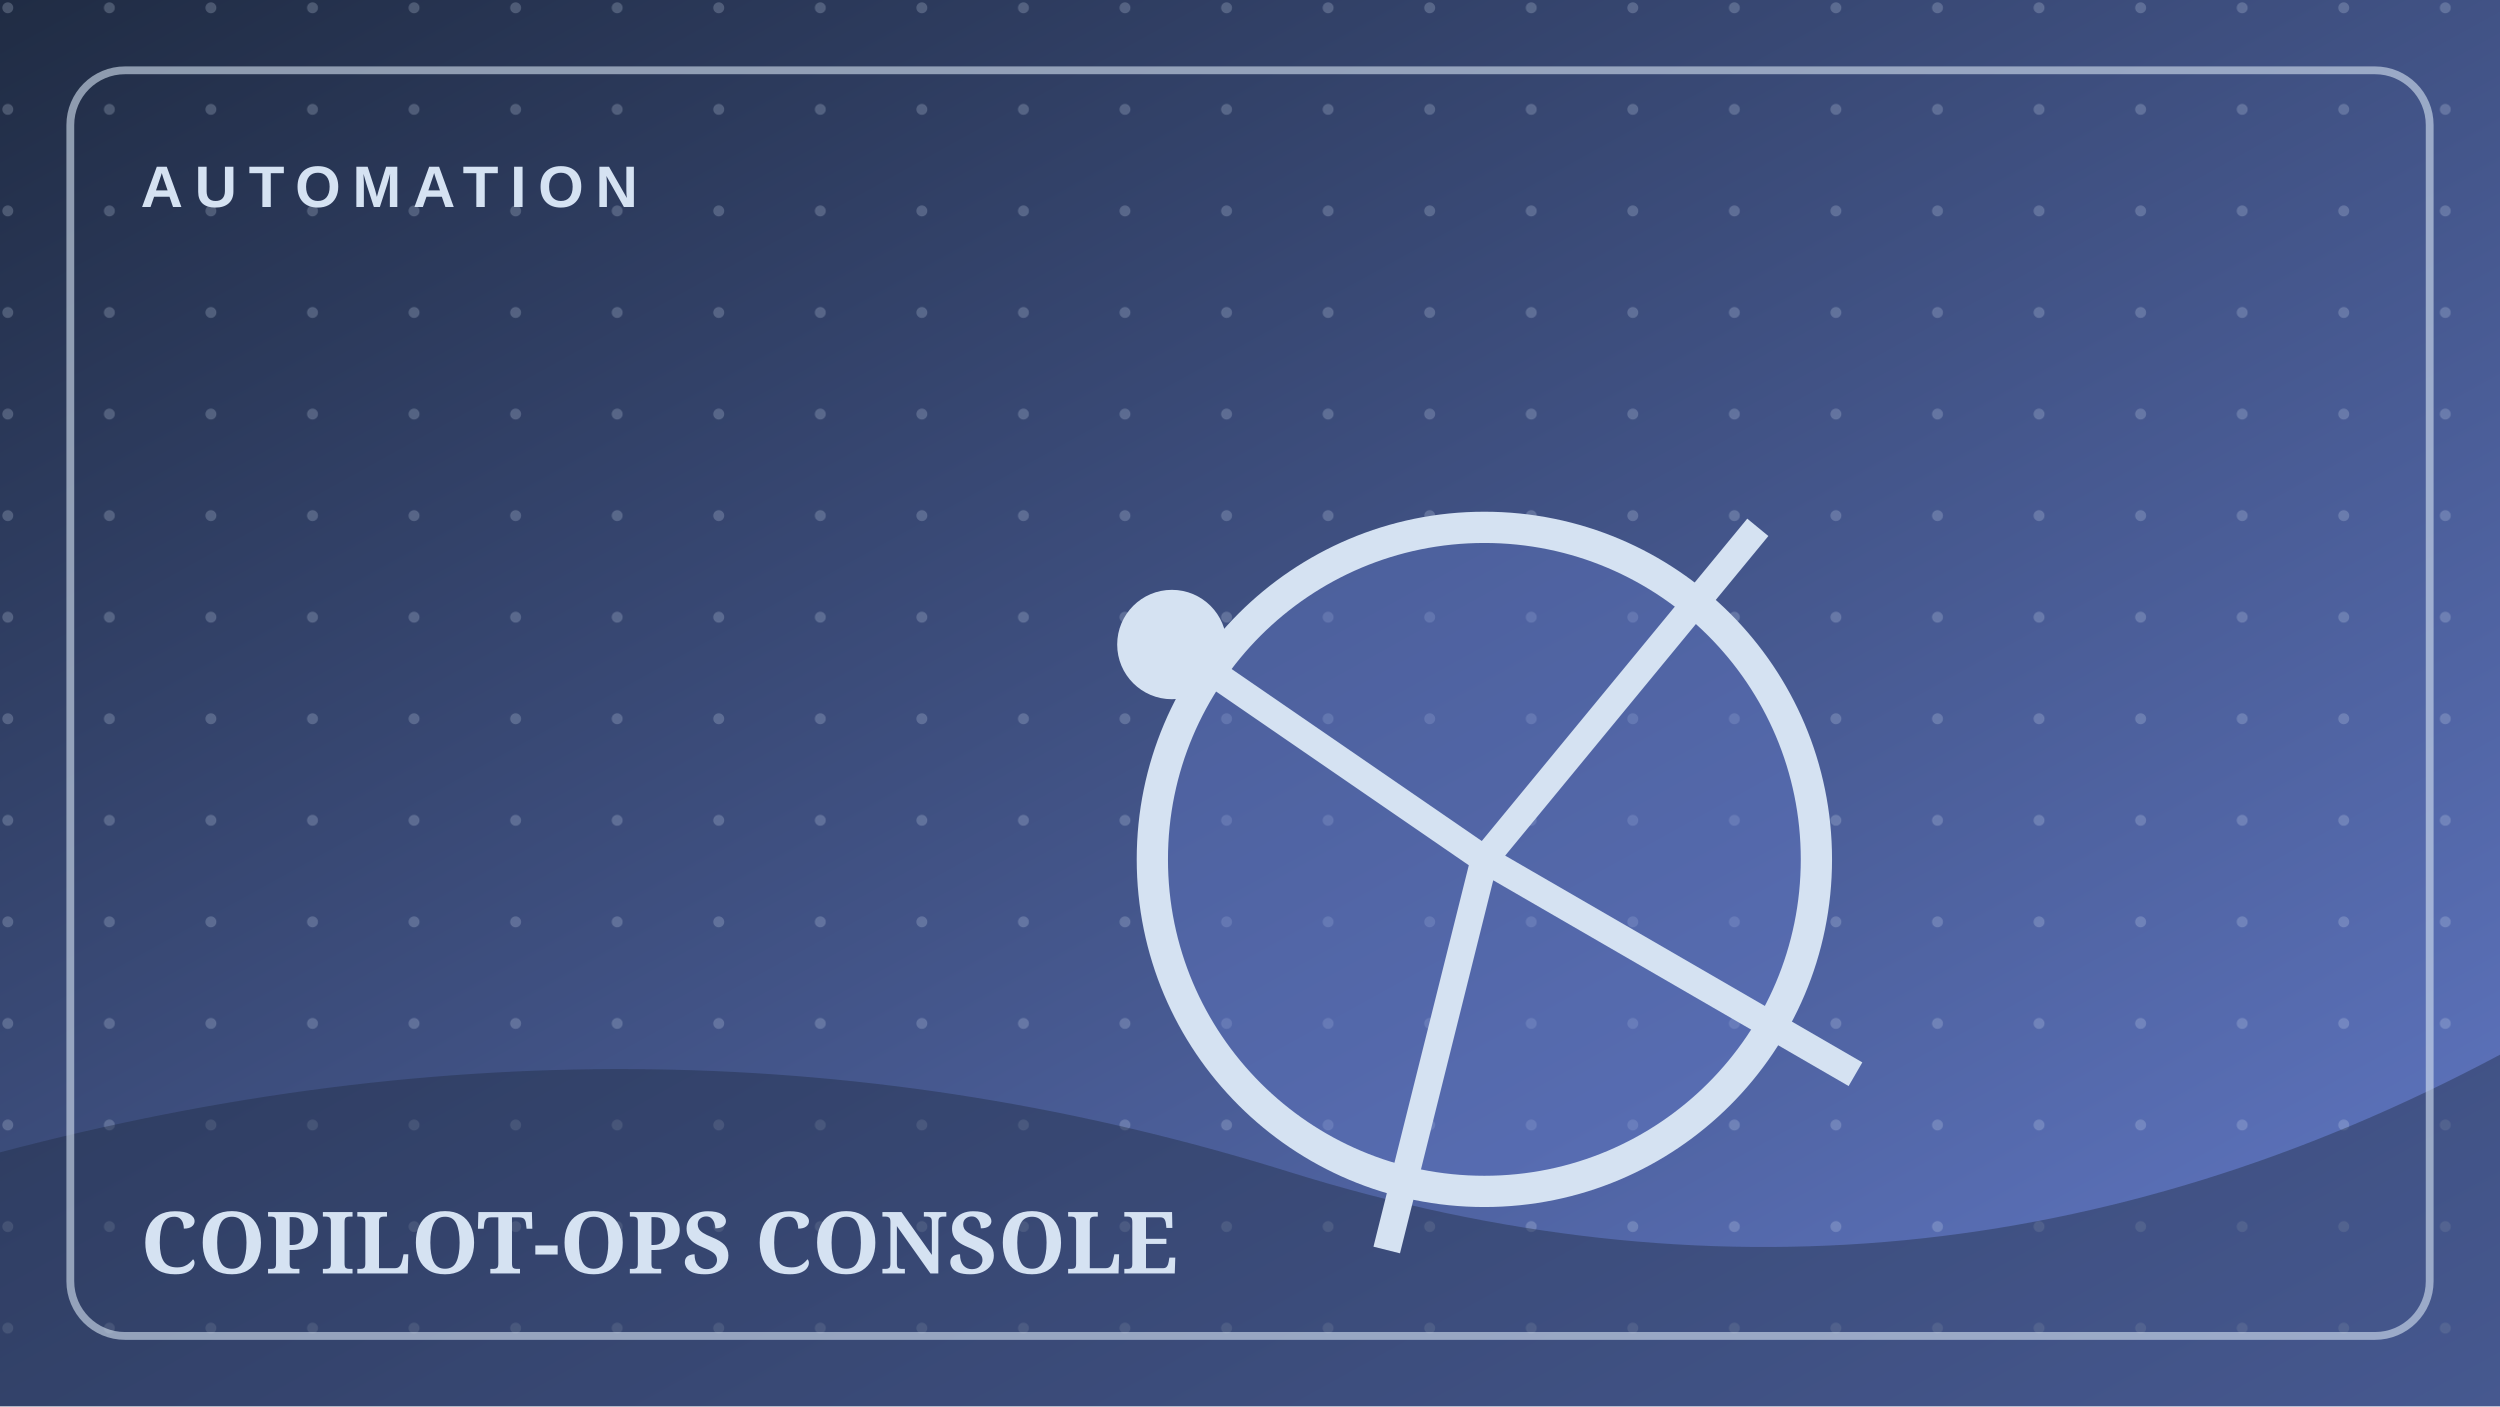
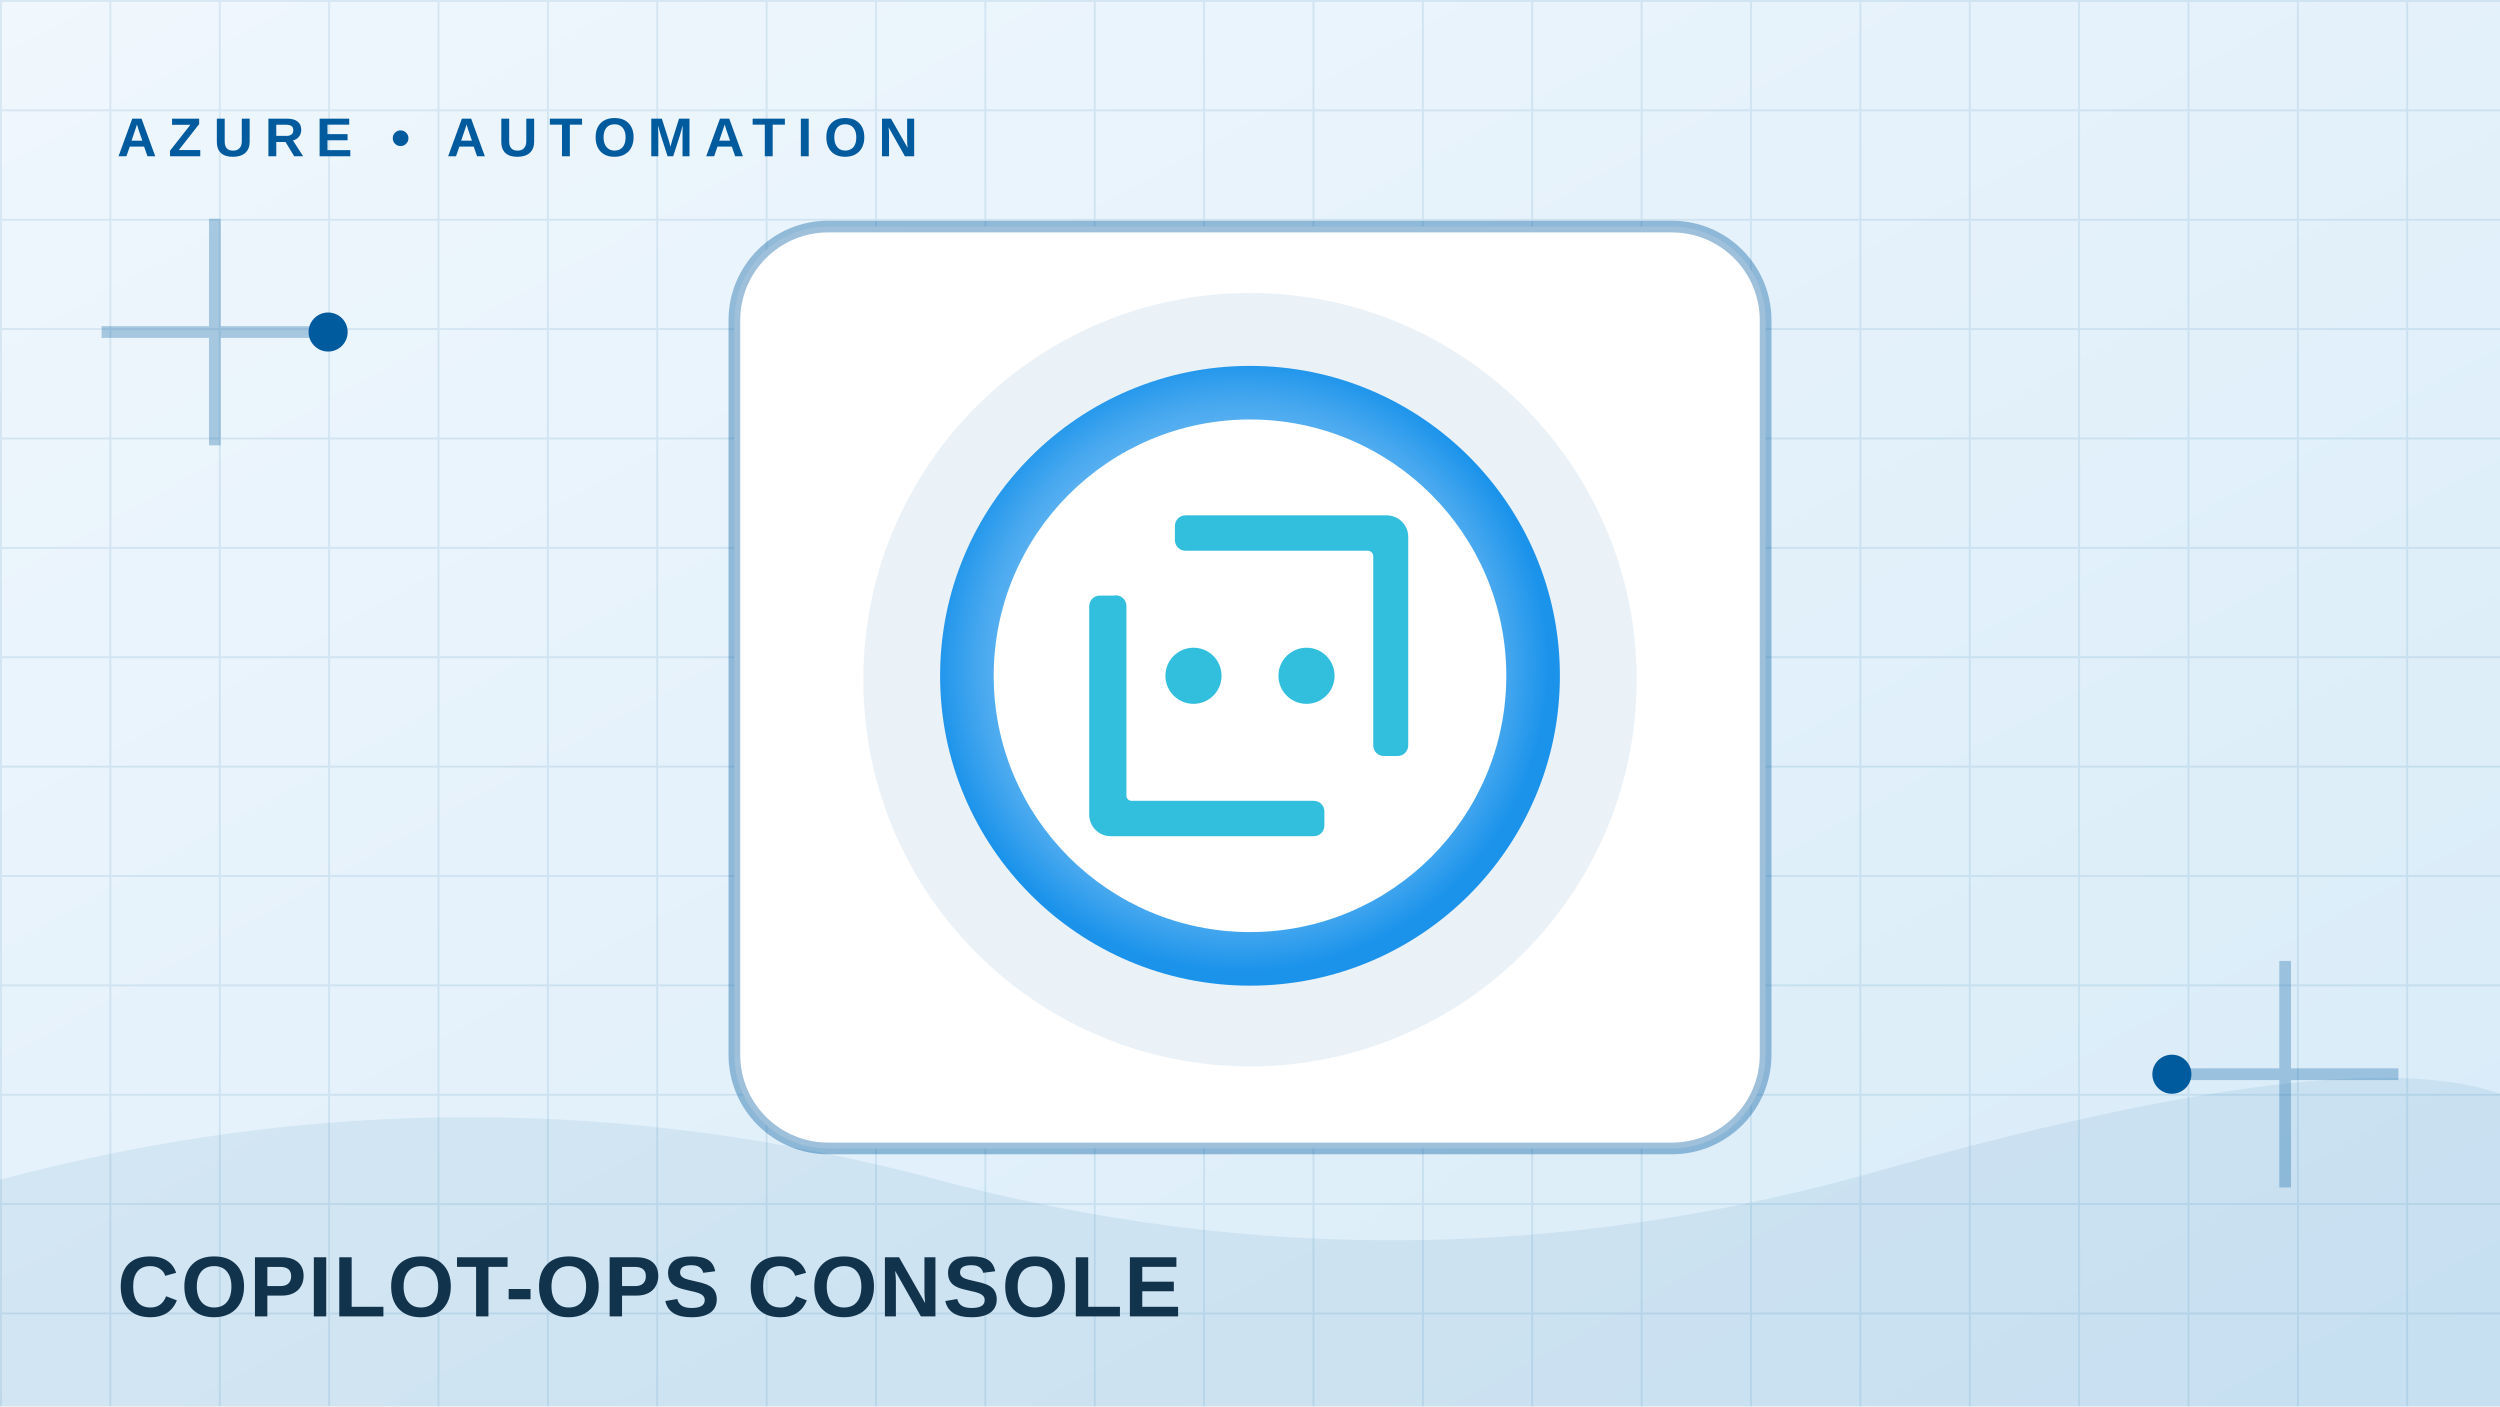
- <svg xmlns="http://www.w3.org/2000/svg" width="640" height="360" viewBox="0 0 640 360">
+ <svg xmlns="http://www.w3.org/2000/svg" width="640" height="360" viewBox="0 0 640 360" role="img" aria-label="COPILOT-OPS CONSOLE with Azure BOT SERVICE icon">
  <defs>
-     <linearGradient id="g" x2="1" y2="1">
-       <stop stop-color="#202c44" />
-       <stop offset="1" stop-color="#6279c7" />
+     <linearGradient id="bg" x2="1" y2="1">
+       <stop stop-color="#f0f7fd" />
+       <stop offset="1" stop-color="#d7ebf8" />
    </linearGradient>
-     <pattern id="p" width="26" height="26" patternUnits="userSpaceOnUse">
-       <circle cx="2" cy="2" r="1.4" fill="#d5e2f2" opacity=".23" />
+     <pattern id="grid" width="28" height="28" patternUnits="userSpaceOnUse">
+       <path d="M28 0H0V28" fill="none" stroke="#005a9e" stroke-opacity=".1" stroke-width="1" />
    </pattern>
  </defs>
-   <rect width="640" height="360" fill="url(#g)" />
-   <rect width="640" height="360" fill="url(#p)" />
-   <path d="M0 295Q170 250 330 300T640 270V360H0Z" fill="#202c44" fill-opacity=".42" />
-   <circle cx="380" cy="220" r="85" fill="#6279c7" fill-opacity=".4" stroke="#d5e2f2" stroke-width="8" />
-   <path d="M380 220l-80-55m80 55 70-85m-70 85 95 55m-95-55-25 100" stroke="#d5e2f2" stroke-width="7" />
-   <circle cx="300" cy="165" r="14" fill="#d5e2f2" />
-   <rect x="18" y="18" width="604" height="324" rx="14" fill="none" stroke="#d5e2f2" stroke-opacity=".6" stroke-width="2" />
-   <text x="36" y="53" fill="#d5e2f2" font-family="Arial,sans-serif" font-size="15" letter-spacing="3" font-weight="bold">AUTOMATION</text>
-   <text x="36" y="326" fill="#d5e2f2" font-family="Georgia,serif" font-size="22" font-weight="bold">COPILOT-OPS CONSOLE</text>
+   <rect width="640" height="360" fill="url(#bg)" />
+   <rect width="640" height="360" fill="url(#grid)" />
+   <path d="M0 302Q120 270 240 302T480 300T640 280V360H0Z" fill="#005a9e" fill-opacity=".08" />
+   <rect x="188" y="58" width="264" height="236" rx="24" fill="#fff" stroke="#005a9e" stroke-opacity=".38" stroke-width="3" />
+   <circle cx="320" cy="174" r="99" fill="#005a9e" fill-opacity=".08" />
+   <svg x="236" y="89" width="168" height="168" viewBox="0, 0, 18, 18" preserveAspectRatio="xMidYMid meet">
+     <defs>
+       <radialGradient cx="55.71" cy="71.92" r="9" gradientUnits="userSpaceOnUse" gradientTransform="translate(-43.61, -58.92) scale(0.94)" id="b915730c-dc69-4cd4-8cf3-619882b8e8ab">
+         <stop offset="67%" stop-color="#6BB9F2" />
+         <stop offset="74%" stop-color="#61B4F1" />
+         <stop offset="85%" stop-color="#47A8EF" />
+         <stop offset="99%" stop-color="#1D94EB" />
+         <stop offset="100%" stop-color="#1B93EB" />
+       </radialGradient>
+     </defs>
+     <path d="M9 0.5 A8.5 8.5 0 1 0 17.5 9 A8.5 8.5 0 0 0 9 0.5 Z" id="f6a29e1b-194b-4d8d-8529-49edea7bbba0" style="fill:url(#b915730c-dc69-4cd4-8cf3-619882b8e8ab);" />
+     <circle cx="9" cy="9" r="7.03" style="fill:white;" />
+     <circle cx="7.45" cy="9" r="0.77" style="fill:#32BEDD;" />
+     <path d="M5.26 6.8 H4.88 a0.29 0.29 0 0 0 -0.29 0.29 v5.72 a0.59 0.59 0 0 0 0.59 0.59 h5.57 a0.29 0.29 0 0 0 0.29 -0.3 v-0.38 a0.29 0.29 0 0 0 -0.29 -0.29 h-5 a0.14 0.14 0 0 1 -0.14 -0.15 V7.09 A0.29 0.29 0 0 0 5.26 6.8 Z" style="fill:#32BEDD;" />
+     <circle cx="10.55" cy="9" r="0.77" style="fill:#32BEDD;" />
+     <path d="M12.42 4.6 H7.23 a0.29 0.29 0 0 0 -0.29 0.3 v0.38 a0.29 0.29 0 0 0 0.29 0.29 h5 a0.15 0.15 0 0 1 0.15 0.15 v5.19 a0.29 0.29 0 0 0 0.29 0.29 h0.38 a0.29 0.29 0 0 0 0.29 -0.29 V5.19 a0.59 0.59 0 0 0 -0.58 -0.59 Z" style="fill:#32BEDD;" />
+   </svg>
+   <path d="M26 85h58m-29-29v58M556 275h58m-29-29v58" stroke="#005a9e" stroke-opacity=".3" stroke-width="3" />
+   <circle cx="84" cy="85" r="5" fill="#005a9e" />
+   <circle cx="556" cy="275" r="5" fill="#005a9e" />
+   <text x="30" y="40" fill="#005a9e" font-family="Arial,sans-serif" font-size="14" font-weight="700" letter-spacing="3">AZURE • AUTOMATION</text>
+   <text x="30" y="337" fill="#12334c" font-family="Arial,sans-serif" font-size="22" font-weight="700" letter-spacing=".4">COPILOT-OPS CONSOLE</text>
</svg>
